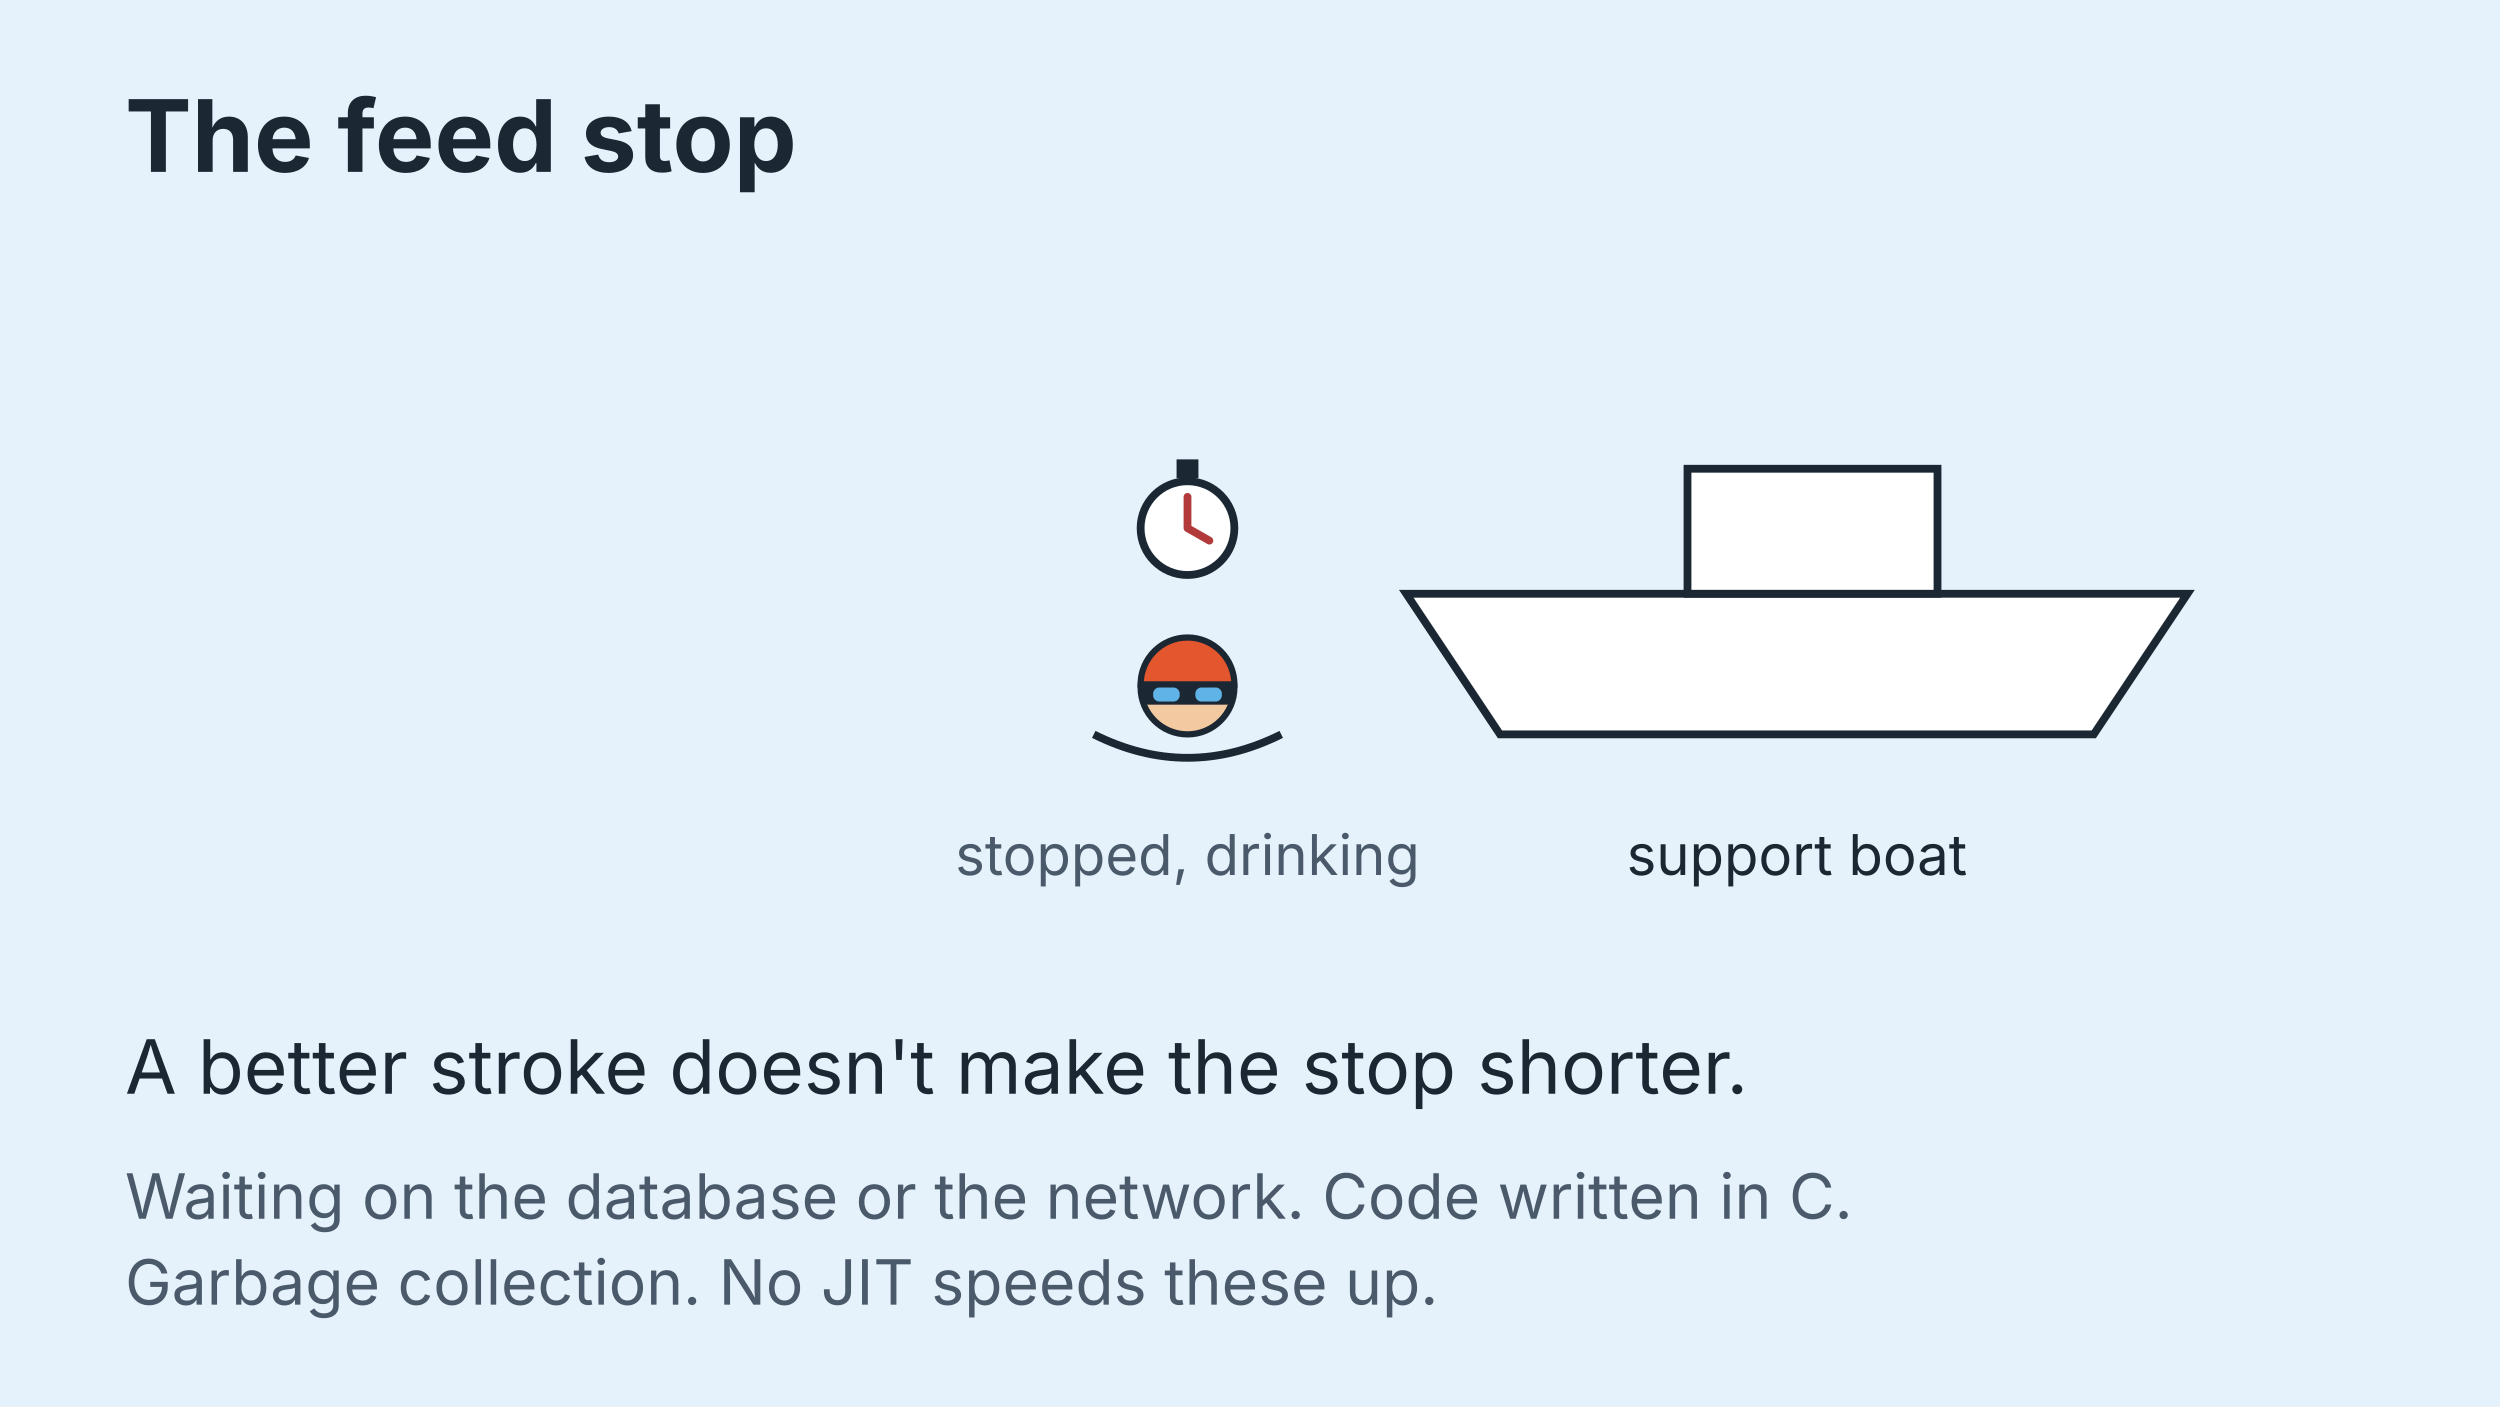
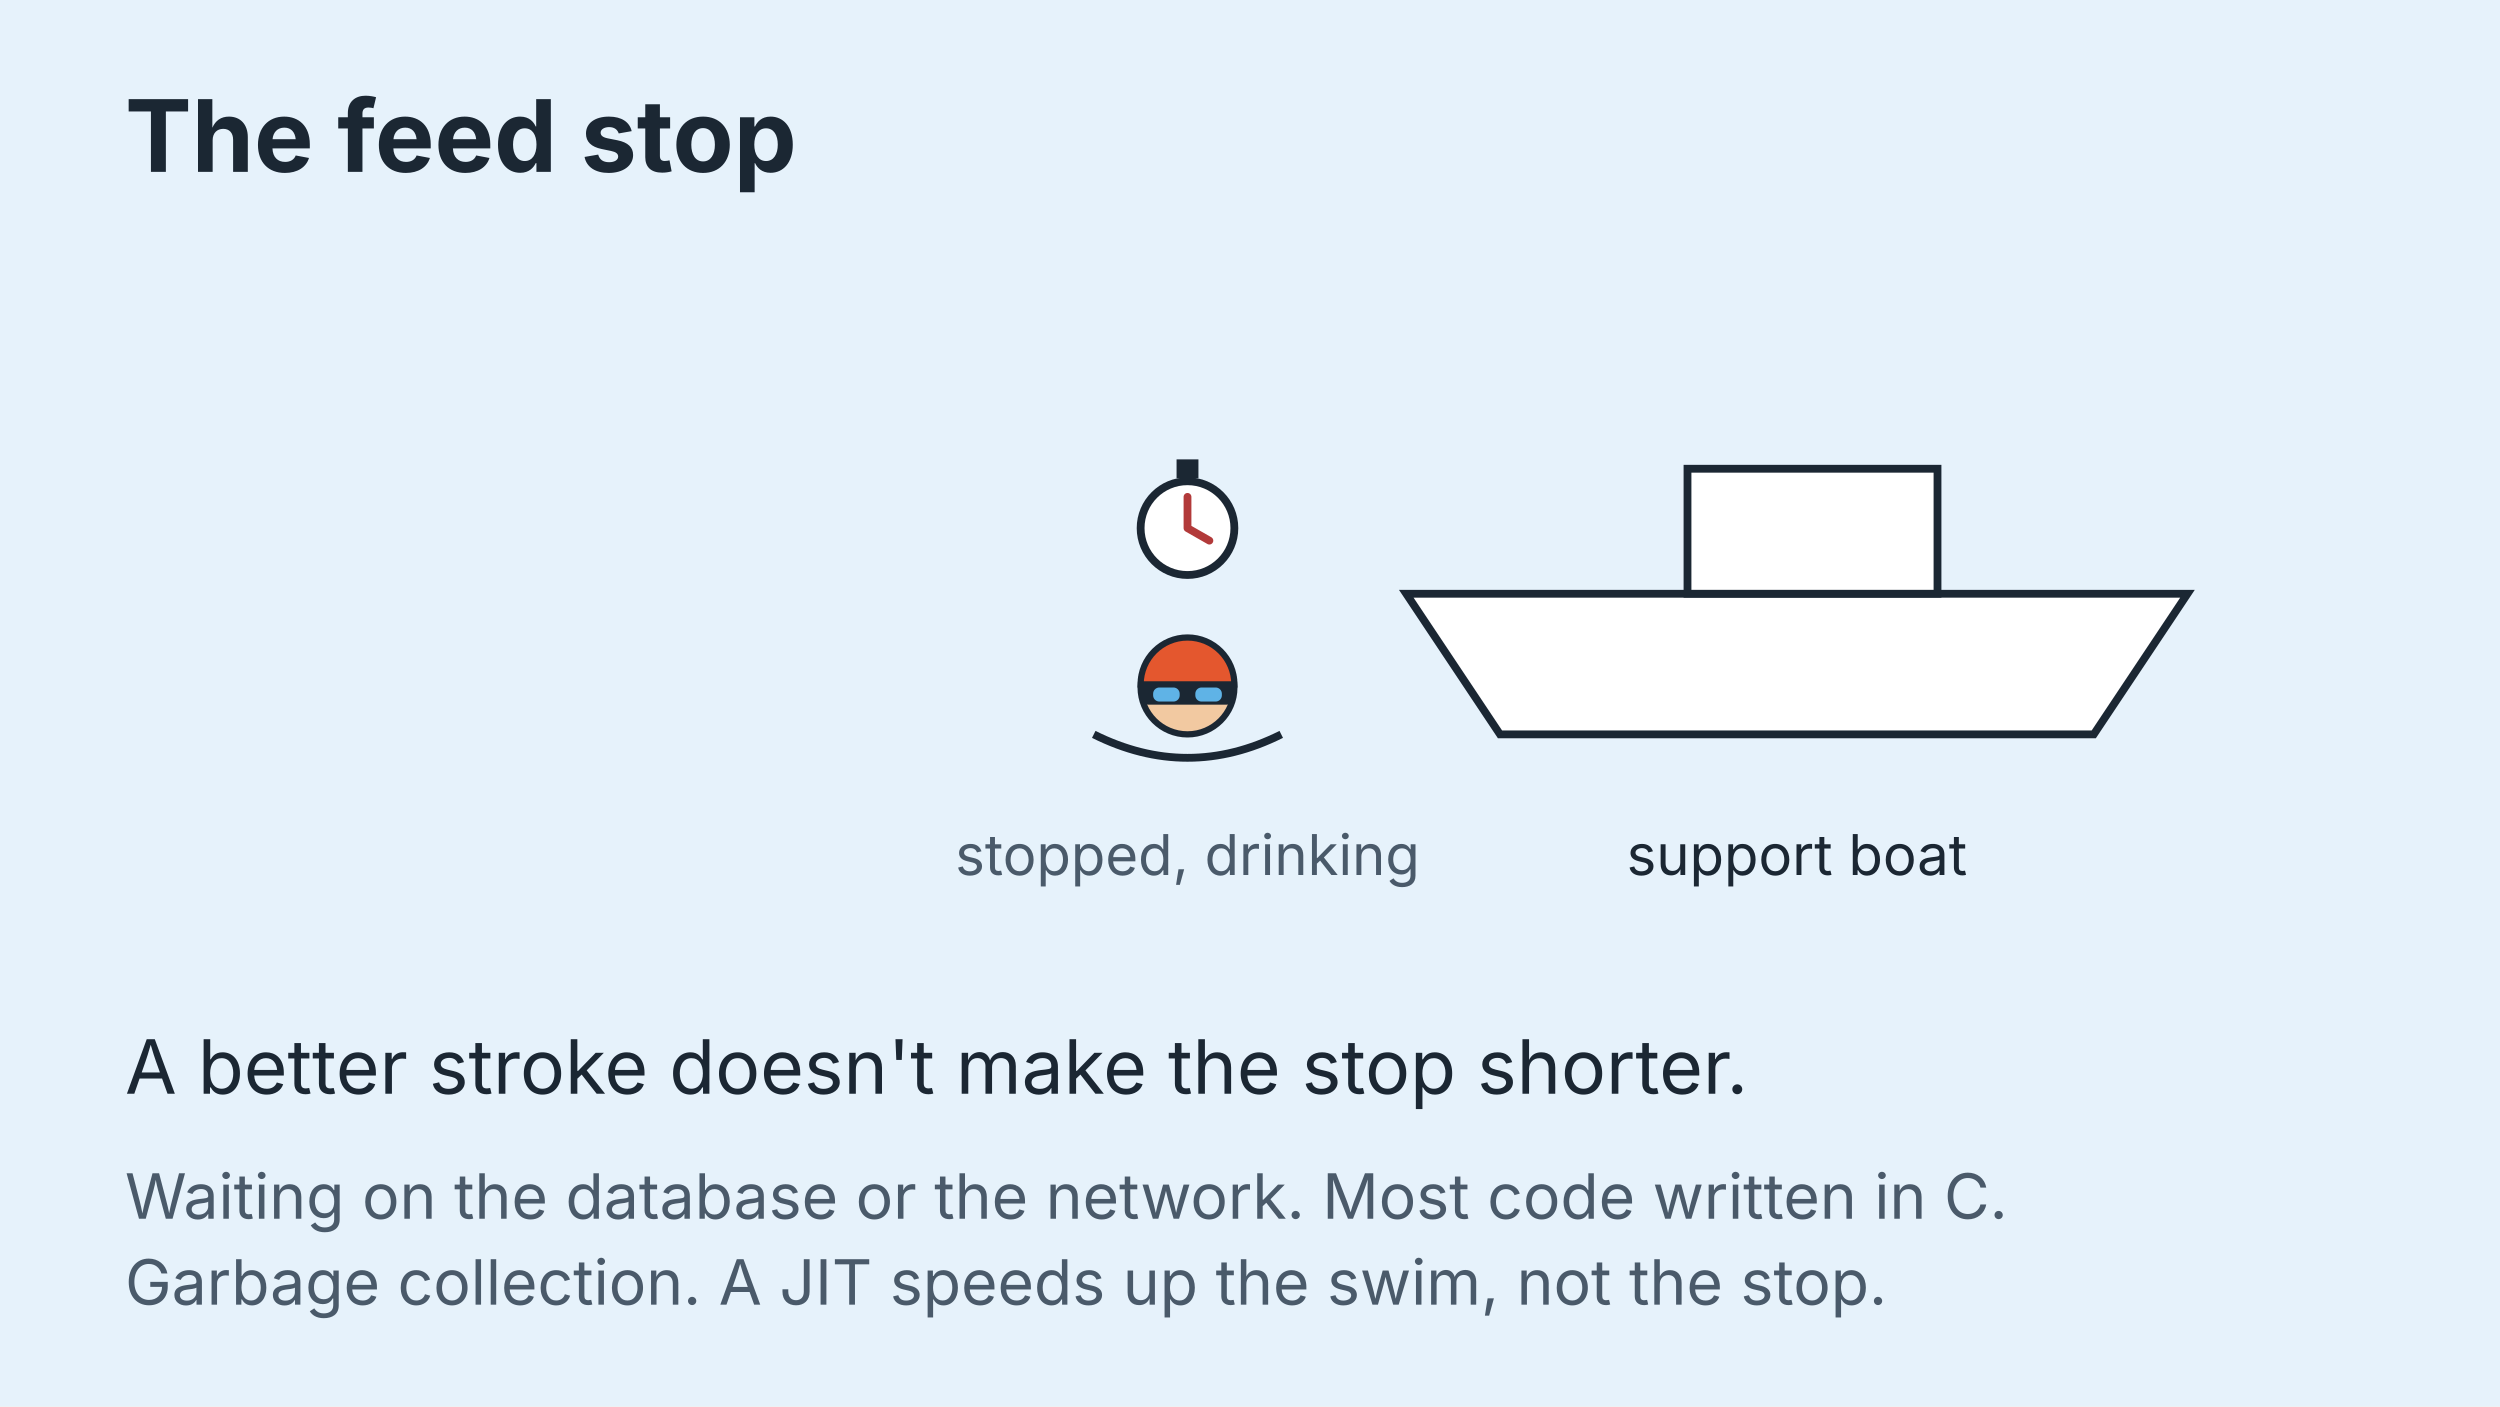
<svg xmlns="http://www.w3.org/2000/svg" viewBox="0 0 1600 900" font-family="system-ui, -apple-system, Segoe UI, sans-serif">
  <rect width="1600" height="900" fill="#e6f2fb" />
  <text x="80" y="110" font-size="64" font-weight="700" fill="#1b2733">The feed stop</text>
  <path d="M900 380 L1400 380 L1340 470 L960 470 Z" fill="#ffffff" stroke="#1b2733" stroke-width="5" />
  <rect x="1080" y="300" width="160" height="80" fill="#ffffff" stroke="#1b2733" stroke-width="5" />
  <text x="1150" y="560" font-size="36" text-anchor="middle" fill="#1b2733">support boat</text>
  <g transform="translate(760,440)">
    <circle r="30" fill="#f2c9a1" stroke="#1b2733" stroke-width="4" />
    <path d="M-30 -2 A30 30 0 0 1 30 -2 Z" fill="#e4572e" stroke="#1b2733" stroke-width="4" />
    <rect x="-31" y="-2" width="62" height="13" rx="6" fill="#1b2733" />
    <rect x="-22" y="0" width="17" height="9" rx="4" fill="#5fb3e6" />
    <rect x="5" y="0" width="17" height="9" rx="4" fill="#5fb3e6" />
  </g>
  <path d="M700 470 Q760 500 820 470" stroke="#1b2733" stroke-width="5" fill="none" />
  <g transform="translate(760,338)">
    <circle r="30" fill="#fff" stroke="#1b2733" stroke-width="5" />
    <rect x="-7" y="-44" width="14" height="12" fill="#1b2733" />
    <path d="M0 0 V-20 M0 0 L14 8" stroke="#b23a3a" stroke-width="5" stroke-linecap="round" />
  </g>
  <text x="760" y="560" font-size="36" text-anchor="middle" fill="#4a5a6a">stopped, drinking</text>
  <text x="80" y="700" font-size="48" fill="#1b2733">A better stroke doesn't make the stop shorter.</text>
-   <text x="80" y="780" font-size="40" fill="#4a5a6a">Waiting on the database or the network. Code written in C.</text>
-   <text x="80" y="835" font-size="40" fill="#4a5a6a">Garbage collection. No JIT speeds these up.</text>
+   <text x="80" y="780" font-size="40" fill="#4a5a6a">Waiting on the database or the network. Most code written in C.</text>
+   <text x="80" y="835" font-size="40" fill="#4a5a6a">Garbage collection. A JIT speeds up the swim, not the stop.</text>
</svg>
